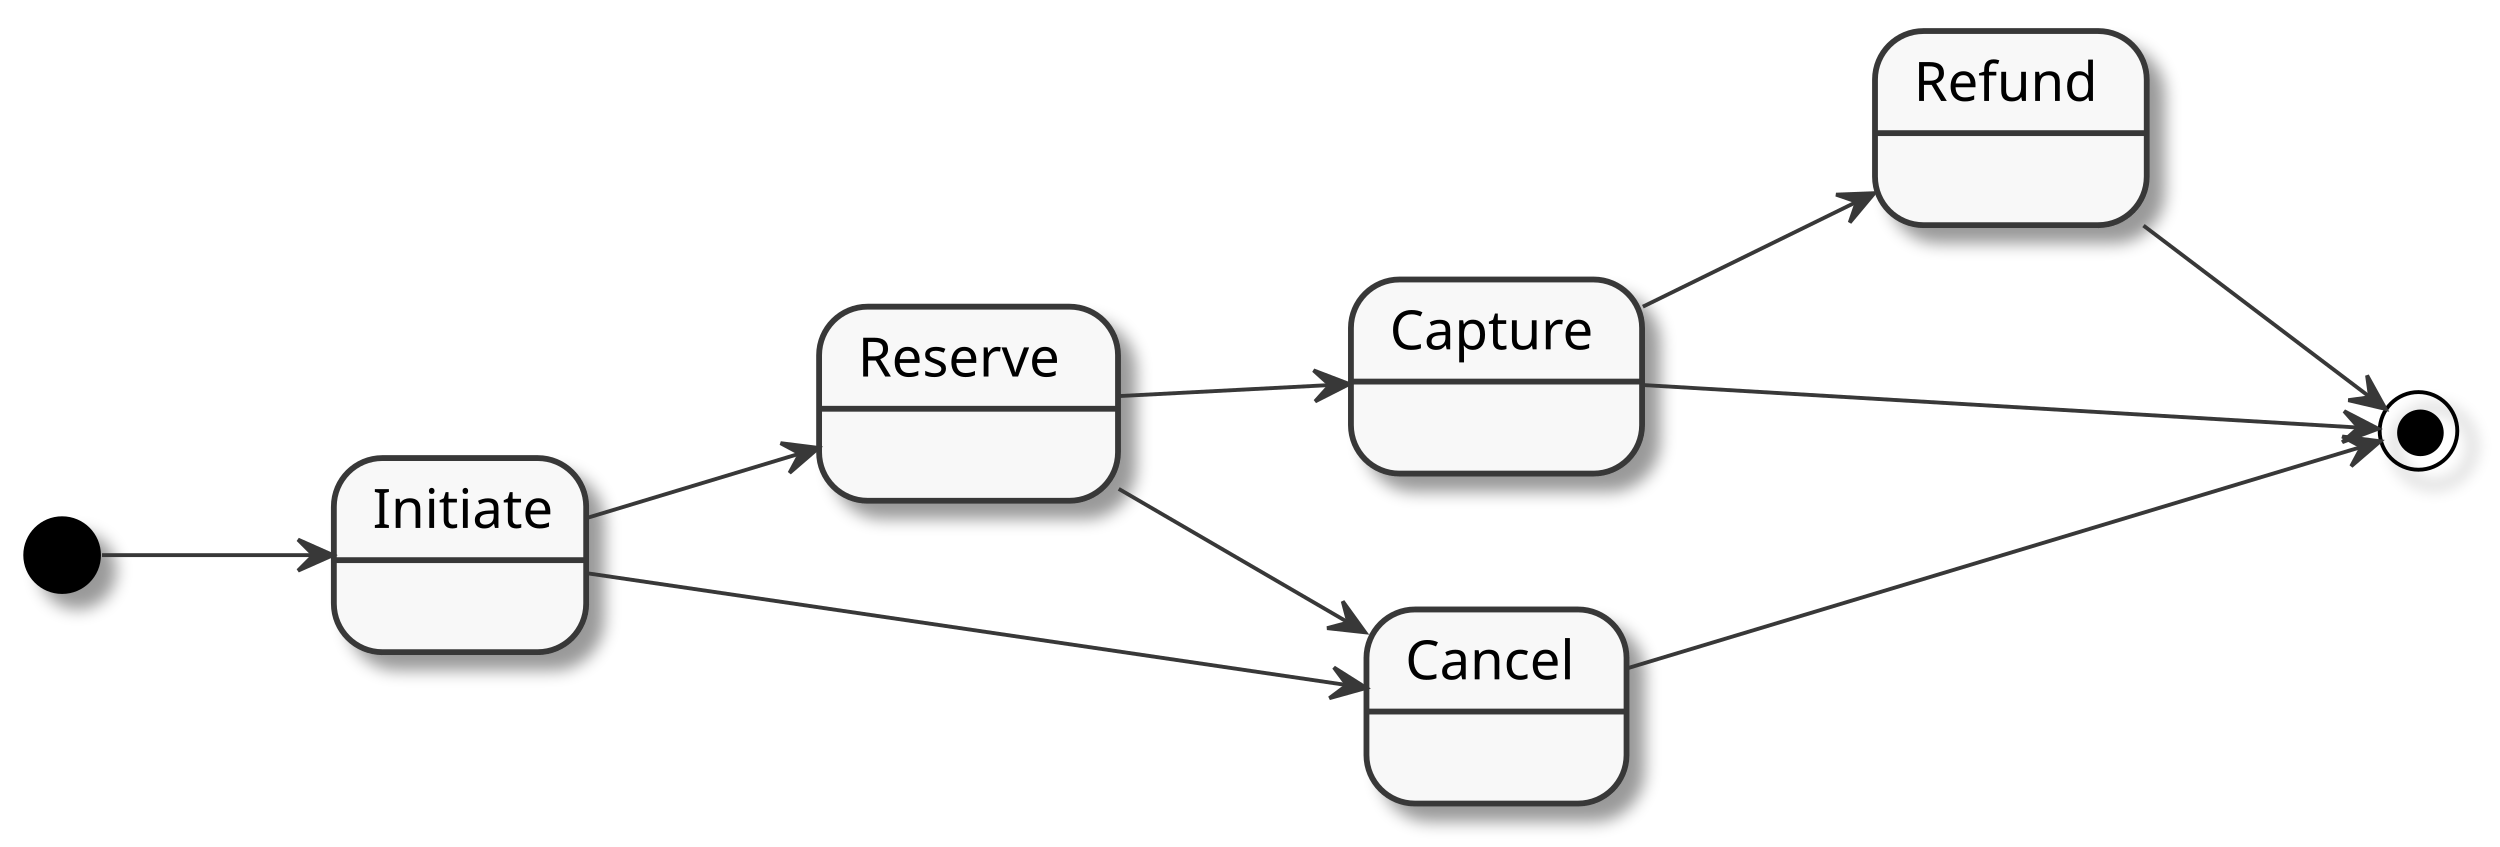
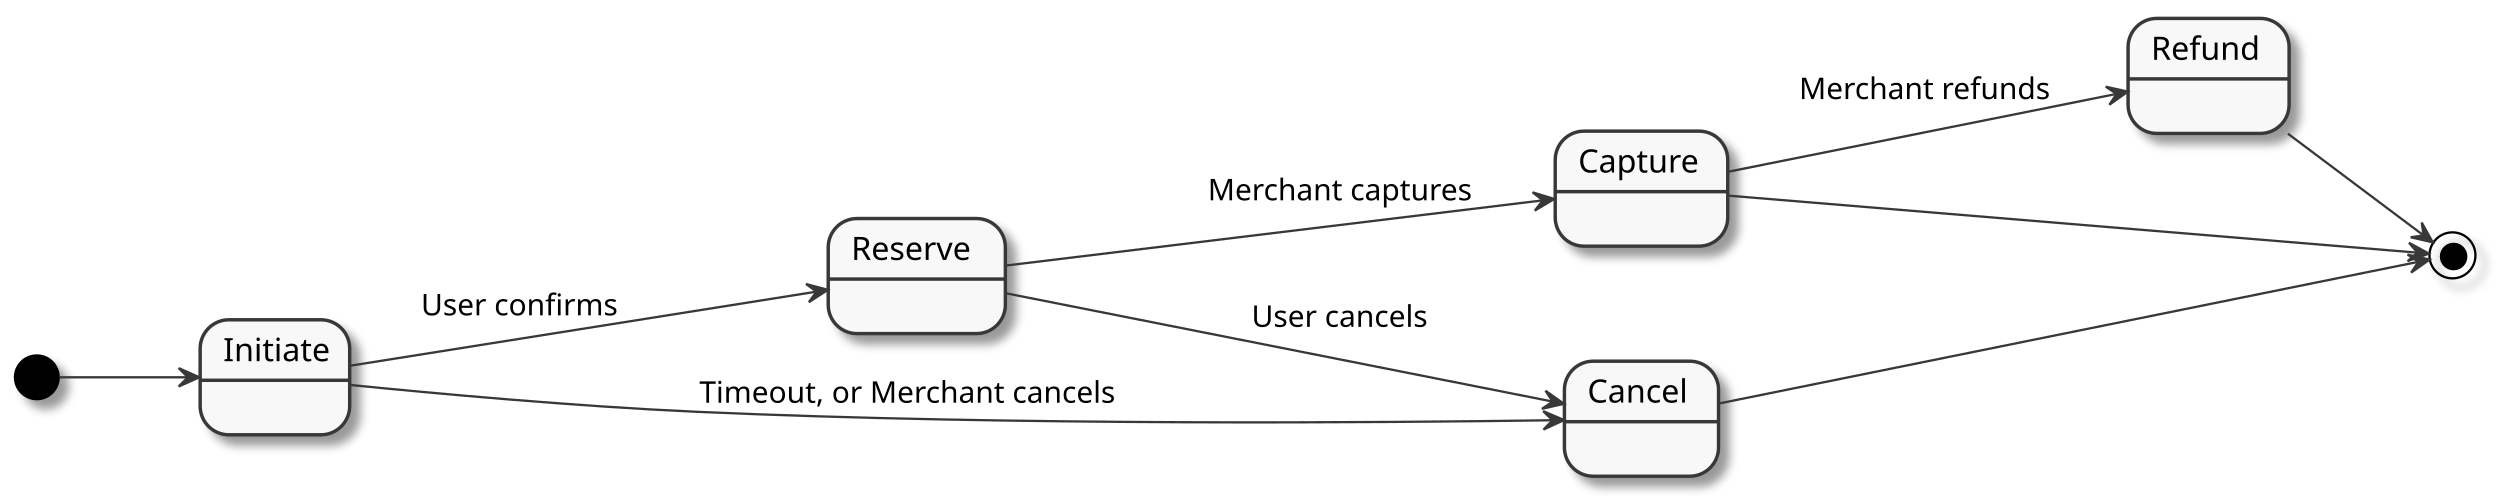
- <svg xmlns="http://www.w3.org/2000/svg" contentScriptType="application/ecmascript" contentStyleType="text/css" height="327px" preserveAspectRatio="none" style="width:966px;height:327px;" version="1.1" viewBox="0 0 966 327" width="966px" zoomAndPan="magnify">
+ <svg xmlns="http://www.w3.org/2000/svg" contentScriptType="application/ecmascript" contentStyleType="text/css" height="327px" preserveAspectRatio="none" style="width:1630px;height:327px;" version="1.1" viewBox="0 0 1630 327" width="1630.5px" zoomAndPan="magnify">
  <defs>
-     <filter height="300%" id="f1xthdso88j0st" width="300%" x="-1" y="-1">
+     <filter height="300%" id="fmq2kgtyhasq" width="300%" x="-1" y="-1">
      <feGaussianBlur result="blurOut" stdDeviation="3.0" />
      <feColorMatrix in="blurOut" result="blurOut2" type="matrix" values="0 0 0 0 0 0 0 0 0 0 0 0 0 0 0 0 0 0 .4 0" />
      <feOffset dx="6.0" dy="6.0" in="blurOut2" result="blurOut3" />
      <feBlend in="SourceGraphic" in2="blurOut3" mode="normal" />
    </filter>
  </defs>
  <g>
-     <ellipse cx="24" cy="214.5" fill="#000000" filter="url(#f1xthdso88j0st)" rx="15" ry="15" style="stroke: none; stroke-width: 1.5;" />
-     <rect fill="#F8F8F8" filter="url(#f1xthdso88j0st)" height="75" rx="18.75" ry="18.75" style="stroke: #383838; stroke-width: 2.25;" width="97.5" x="129" y="177" />
-     <line style="stroke: #383838; stroke-width: 2.25;" x1="129" x2="226.5" y1="216.445" y2="216.445" />
-     <text fill="#000000" font-family="sans-serif" font-size="21" lengthAdjust="spacingAndGlyphs" textLength="67.5" x="144" y="203.993">Initiate</text>
-     <rect fill="#F8F8F8" filter="url(#f1xthdso88j0st)" height="75" rx="18.75" ry="18.75" style="stroke: #383838; stroke-width: 2.25;" width="115.5" x="316.5" y="118.5" />
-     <line style="stroke: #383838; stroke-width: 2.25;" x1="316.5" x2="432" y1="157.945" y2="157.945" />
-     <text fill="#000000" font-family="sans-serif" font-size="21" lengthAdjust="spacingAndGlyphs" textLength="85.5" x="331.5" y="145.493">Reserve</text>
-     <rect fill="#F8F8F8" filter="url(#f1xthdso88j0st)" height="75" rx="18.75" ry="18.75" style="stroke: #383838; stroke-width: 2.25;" width="112.5" x="522" y="108" />
-     <line style="stroke: #383838; stroke-width: 2.25;" x1="522" x2="634.5" y1="147.445" y2="147.445" />
-     <text fill="#000000" font-family="sans-serif" font-size="21" lengthAdjust="spacingAndGlyphs" textLength="82.5" x="537" y="134.993">Capture</text>
-     <rect fill="#F8F8F8" filter="url(#f1xthdso88j0st)" height="75" rx="18.75" ry="18.75" style="stroke: #383838; stroke-width: 2.25;" width="100.5" x="528" y="235.5" />
-     <line style="stroke: #383838; stroke-width: 2.25;" x1="528" x2="628.5" y1="274.945" y2="274.945" />
-     <text fill="#000000" font-family="sans-serif" font-size="21" lengthAdjust="spacingAndGlyphs" textLength="70.5" x="543" y="262.493">Cancel</text>
-     <rect fill="#F8F8F8" filter="url(#f1xthdso88j0st)" height="75" rx="18.75" ry="18.75" style="stroke: #383838; stroke-width: 2.25;" width="105" x="724.5" y="12" />
-     <line style="stroke: #383838; stroke-width: 2.25;" x1="724.5" x2="829.5" y1="51.445" y2="51.445" />
-     <text fill="#000000" font-family="sans-serif" font-size="21" lengthAdjust="spacingAndGlyphs" textLength="75" x="739.5" y="38.993">Refund</text>
-     <ellipse cx="934.5" cy="166.5" fill="none" filter="url(#f1xthdso88j0st)" rx="15" ry="15" style="stroke: #000000; stroke-width: 1.5;" />
-     <ellipse cx="935.25" cy="167.25" fill="#000000" rx="9" ry="9" style="stroke: none; stroke-width: 1.5;" />
-     <path d="M39.412,214.5 C57.801,214.5 91.291,214.5 120.535,214.5 " fill="none" id="*start-&gt;Initiate" style="stroke: #383838; stroke-width: 1.5;" />
-     <polygon fill="#383838" points="128.655,214.5,115.155,208.5,121.155,214.5,115.155,220.5,128.655,214.5" style="stroke: #383838; stroke-width: 1.5;" />
-     <path d="M226.585,200.189 C251.335,192.707 281.982,183.442 308.81,175.331 " fill="none" id="Initiate-&gt;Reserve" style="stroke: #383838; stroke-width: 1.5;" />
-     <polygon fill="#383838" points="316.267,173.076,301.609,171.24,309.089,175.247,305.082,182.726,316.267,173.076" style="stroke: #383838; stroke-width: 1.5;" />
-     <path d="M432.274,153.047 C457.53,151.728 487.399,150.168 513.407,148.809 " fill="none" id="Reserve-&gt;Capture" style="stroke: #383838; stroke-width: 1.5;" />
-     <polygon fill="#383838" points="521.343,148.395,507.548,143.109,513.853,148.787,508.175,155.093,521.343,148.395" style="stroke: #383838; stroke-width: 1.5;" />
-     <path d="M432.274,188.902 C459.892,204.978 493.027,224.266 520.596,240.313 " fill="none" id="Reserve-&gt;Cancel" style="stroke: #383838; stroke-width: 1.5;" />
-     <polygon fill="#383838" points="527.478,244.319,518.83,232.341,520.996,240.546,512.792,242.712,527.478,244.319" style="stroke: #383838; stroke-width: 1.5;" />
-     <path d="M634.798,118.503 C660.432,105.931 690.949,90.966 717,78.191 " fill="none" id="Capture-&gt;Refund" style="stroke: #383838; stroke-width: 1.5;" />
-     <polygon fill="#383838" points="724.221,74.649,709.458,75.207,717.487,77.952,714.742,85.981,724.221,74.649" style="stroke: #383838; stroke-width: 1.5;" />
-     <path d="M634.557,148.758 C713.657,153.46 856.307,161.941 910.914,165.187 " fill="none" id="Capture-&gt;*end" style="stroke: #383838; stroke-width: 1.5;" />
-     <polygon fill="#383838" points="918.899,165.662,905.779,158.87,911.412,165.216,905.066,170.849,918.899,165.662" style="stroke: #383838; stroke-width: 1.5;" />
-     <path d="M628.867,258.192 C707.288,234.549 857.513,189.259 912.328,172.732 " fill="none" id="Cancel-&gt;*end" style="stroke: #383838; stroke-width: 1.5;" />
-     <polygon fill="#383838" points="919.704,170.509,905.046,168.664,912.524,172.675,908.512,180.152,919.704,170.509" style="stroke: #383838; stroke-width: 1.5;" />
-     <path d="M828.236,87.163 C858.294,109.926 894.745,137.53 915.768,153.45 " fill="none" id="Refund-&gt;*end" style="stroke: #383838; stroke-width: 1.5;" />
-     <polygon fill="#383838" points="921.773,157.998,914.633,145.064,915.794,153.47,907.388,154.631,921.773,157.998" style="stroke: #383838; stroke-width: 1.5;" />
-     <path d="M226.803,221.498 C300.32,232.318 441.284,253.064 520.013,264.65 " fill="none" id="Initiate-&gt;Cancel" style="stroke: #383838; stroke-width: 1.5;" />
-     <polygon fill="#383838" points="527.899,265.811,515.418,257.908,520.48,264.718,513.669,269.779,527.899,265.811" style="stroke: #383838; stroke-width: 1.5;" />
+     <ellipse cx="24" cy="246" fill="#000000" filter="url(#fmq2kgtyhasq)" rx="15" ry="15" style="stroke: none; stroke-width: 1.5;" />
+     <rect fill="#F8F8F8" filter="url(#fmq2kgtyhasq)" height="75" rx="18.75" ry="18.75" style="stroke: #383838; stroke-width: 2.25;" width="97.5" x="130.5" y="208.5" />
+     <line style="stroke: #383838; stroke-width: 2.25;" x1="130.5" x2="228" y1="247.945" y2="247.945" />
+     <text fill="#000000" font-family="sans-serif" font-size="21" lengthAdjust="spacingAndGlyphs" textLength="67.5" x="145.5" y="235.493">Initiate</text>
+     <rect fill="#F8F8F8" filter="url(#fmq2kgtyhasq)" height="75" rx="18.75" ry="18.75" style="stroke: #383838; stroke-width: 2.25;" width="115.5" x="540" y="142.5" />
+     <line style="stroke: #383838; stroke-width: 2.25;" x1="540" x2="655.5" y1="181.945" y2="181.945" />
+     <text fill="#000000" font-family="sans-serif" font-size="21" lengthAdjust="spacingAndGlyphs" textLength="85.5" x="555" y="169.493">Reserve</text>
+     <rect fill="#F8F8F8" filter="url(#fmq2kgtyhasq)" height="75" rx="18.75" ry="18.75" style="stroke: #383838; stroke-width: 2.25;" width="112.5" x="1014" y="85.5" />
+     <line style="stroke: #383838; stroke-width: 2.25;" x1="1014" x2="1126.5" y1="124.945" y2="124.945" />
+     <text fill="#000000" font-family="sans-serif" font-size="21" lengthAdjust="spacingAndGlyphs" textLength="82.5" x="1029" y="112.493">Capture</text>
+     <rect fill="#F8F8F8" filter="url(#fmq2kgtyhasq)" height="75" rx="18.75" ry="18.75" style="stroke: #383838; stroke-width: 2.25;" width="100.5" x="1020" y="235.5" />
+     <line style="stroke: #383838; stroke-width: 2.25;" x1="1020" x2="1120.5" y1="274.945" y2="274.945" />
+     <text fill="#000000" font-family="sans-serif" font-size="21" lengthAdjust="spacingAndGlyphs" textLength="70.5" x="1035" y="262.493">Cancel</text>
+     <rect fill="#F8F8F8" filter="url(#fmq2kgtyhasq)" height="75" rx="18.75" ry="18.75" style="stroke: #383838; stroke-width: 2.25;" width="105" x="1387.5" y="12" />
+     <line style="stroke: #383838; stroke-width: 2.25;" x1="1387.5" x2="1492.5" y1="51.445" y2="51.445" />
+     <text fill="#000000" font-family="sans-serif" font-size="21" lengthAdjust="spacingAndGlyphs" textLength="75" x="1402.5" y="38.993">Refund</text>
+     <ellipse cx="1599" cy="166.5" fill="none" filter="url(#fmq2kgtyhasq)" rx="15" ry="15" style="stroke: #000000; stroke-width: 1.5;" />
+     <ellipse cx="1599.75" cy="167.25" fill="#000000" rx="9" ry="9" style="stroke: none; stroke-width: 1.5;" />
+     <path d="M39.011,246 C57.662,246 92.403,246 122.453,246 " fill="none" id="*start-&gt;Initiate" style="stroke: #383838; stroke-width: 1.5;" />
+     <polygon fill="#383838" points="129.979,246,116.479,240,122.479,246,116.479,252,129.979,246" style="stroke: #383838; stroke-width: 1.5;" />
+     <path d="M228.009,238.493 C302.75,226.621 448.351,203.493 532.344,190.151 " fill="none" id="Initiate-&gt;Reserve" style="stroke: #383838; stroke-width: 1.5;" />
+     <polygon fill="#383838" points="539.777,188.971,525.503,185.162,532.369,190.147,527.385,197.014,539.777,188.971" style="stroke: #383838; stroke-width: 1.5;" />
+     <text fill="#000000" font-family="sans-serif" font-size="19.5" lengthAdjust="spacingAndGlyphs" textLength="133.5" x="274.5" y="205.6">User confirms</text>
+     <path d="M655.883,173.125 C744.129,162.411 913.843,141.807 1005.807,130.641 " fill="none" id="Reserve-&gt;Capture" style="stroke: #383838; stroke-width: 1.5;" />
+     <polygon fill="#383838" points="1013.375,129.723,999.25,125.394,1005.929,130.627,1000.696,137.307,1013.375,129.723" style="stroke: #383838; stroke-width: 1.5;" />
+     <text fill="#000000" font-family="sans-serif" font-size="19.5" lengthAdjust="spacingAndGlyphs" textLength="180" x="787.5" y="130.6">Merchant captures</text>
+     <path d="M655.883,191.218 C746.265,209.121 922.102,243.952 1012.342,261.827 " fill="none" id="Reserve-&gt;Cancel" style="stroke: #383838; stroke-width: 1.5;" />
+     <polygon fill="#383838" points="1019.746,263.293,1007.669,254.785,1012.389,261.836,1005.338,266.556,1019.746,263.293" style="stroke: #383838; stroke-width: 1.5;" />
+     <text fill="#000000" font-family="sans-serif" font-size="19.5" lengthAdjust="spacingAndGlyphs" textLength="123" x="816" y="213.1">User cancels</text>
+     <path d="M1126.656,111.996 C1194.716,98.356 1310.22,75.209 1379.931,61.237 " fill="none" id="Capture-&gt;Refund" style="stroke: #383838; stroke-width: 1.5;" />
+     <polygon fill="#383838" points="1387.365,59.748,1372.949,56.519,1380.011,61.223,1375.308,68.285,1387.365,59.748" style="stroke: #383838; stroke-width: 1.5;" />
+     <text fill="#000000" font-family="sans-serif" font-size="19.5" lengthAdjust="spacingAndGlyphs" textLength="168" x="1173" y="64.6">Merchant refunds</text>
+     <path d="M1126.527,127.531 C1240.717,136.98 1499.924,158.427 1576.08,164.728 " fill="none" id="Capture-&gt;*end" style="stroke: #383838; stroke-width: 1.5;" />
+     <polygon fill="#383838" points="1583.655,165.355,1570.678,158.294,1576.179,164.755,1569.718,170.256,1583.655,165.355" style="stroke: #383838; stroke-width: 1.5;" />
+     <path d="M1120.738,263.076 C1231.911,240.556 1499.597,186.332 1576.515,170.752 " fill="none" id="Cancel-&gt;*end" style="stroke: #383838; stroke-width: 1.5;" />
+     <polygon fill="#383838" points="1584.135,169.207,1569.717,165.986,1576.782,170.685,1572.083,177.751,1584.135,169.207" style="stroke: #383838; stroke-width: 1.5;" />
+     <path d="M1491.718,87.163 C1522.065,109.926 1558.875,137.53 1580.1,153.45 " fill="none" id="Refund-&gt;*end" style="stroke: #383838; stroke-width: 1.5;" />
+     <polygon fill="#383838" points="1586.16,157.998,1578.958,145.099,1580.159,153.499,1571.759,154.701,1586.16,157.998" style="stroke: #383838; stroke-width: 1.5;" />
+     <path d="M228.157,250.978 C282.688,256.453 374.943,264.944 454.5,268.5 C659.72,277.673 903.88,275.589 1012.188,273.996 " fill="none" id="Initiate-&gt;Cancel" style="stroke: #383838; stroke-width: 1.5;" />
+     <polygon fill="#383838" points="1019.75,273.882,1006.16,268.087,1012.25,273.995,1006.342,280.086,1019.75,273.882" style="stroke: #383838; stroke-width: 1.5;" />
+     <text fill="#000000" font-family="sans-serif" font-size="19.5" lengthAdjust="spacingAndGlyphs" textLength="283.5" x="456" y="262.6">Timeout, or Merchant cancels</text>
  </g>
</svg>
